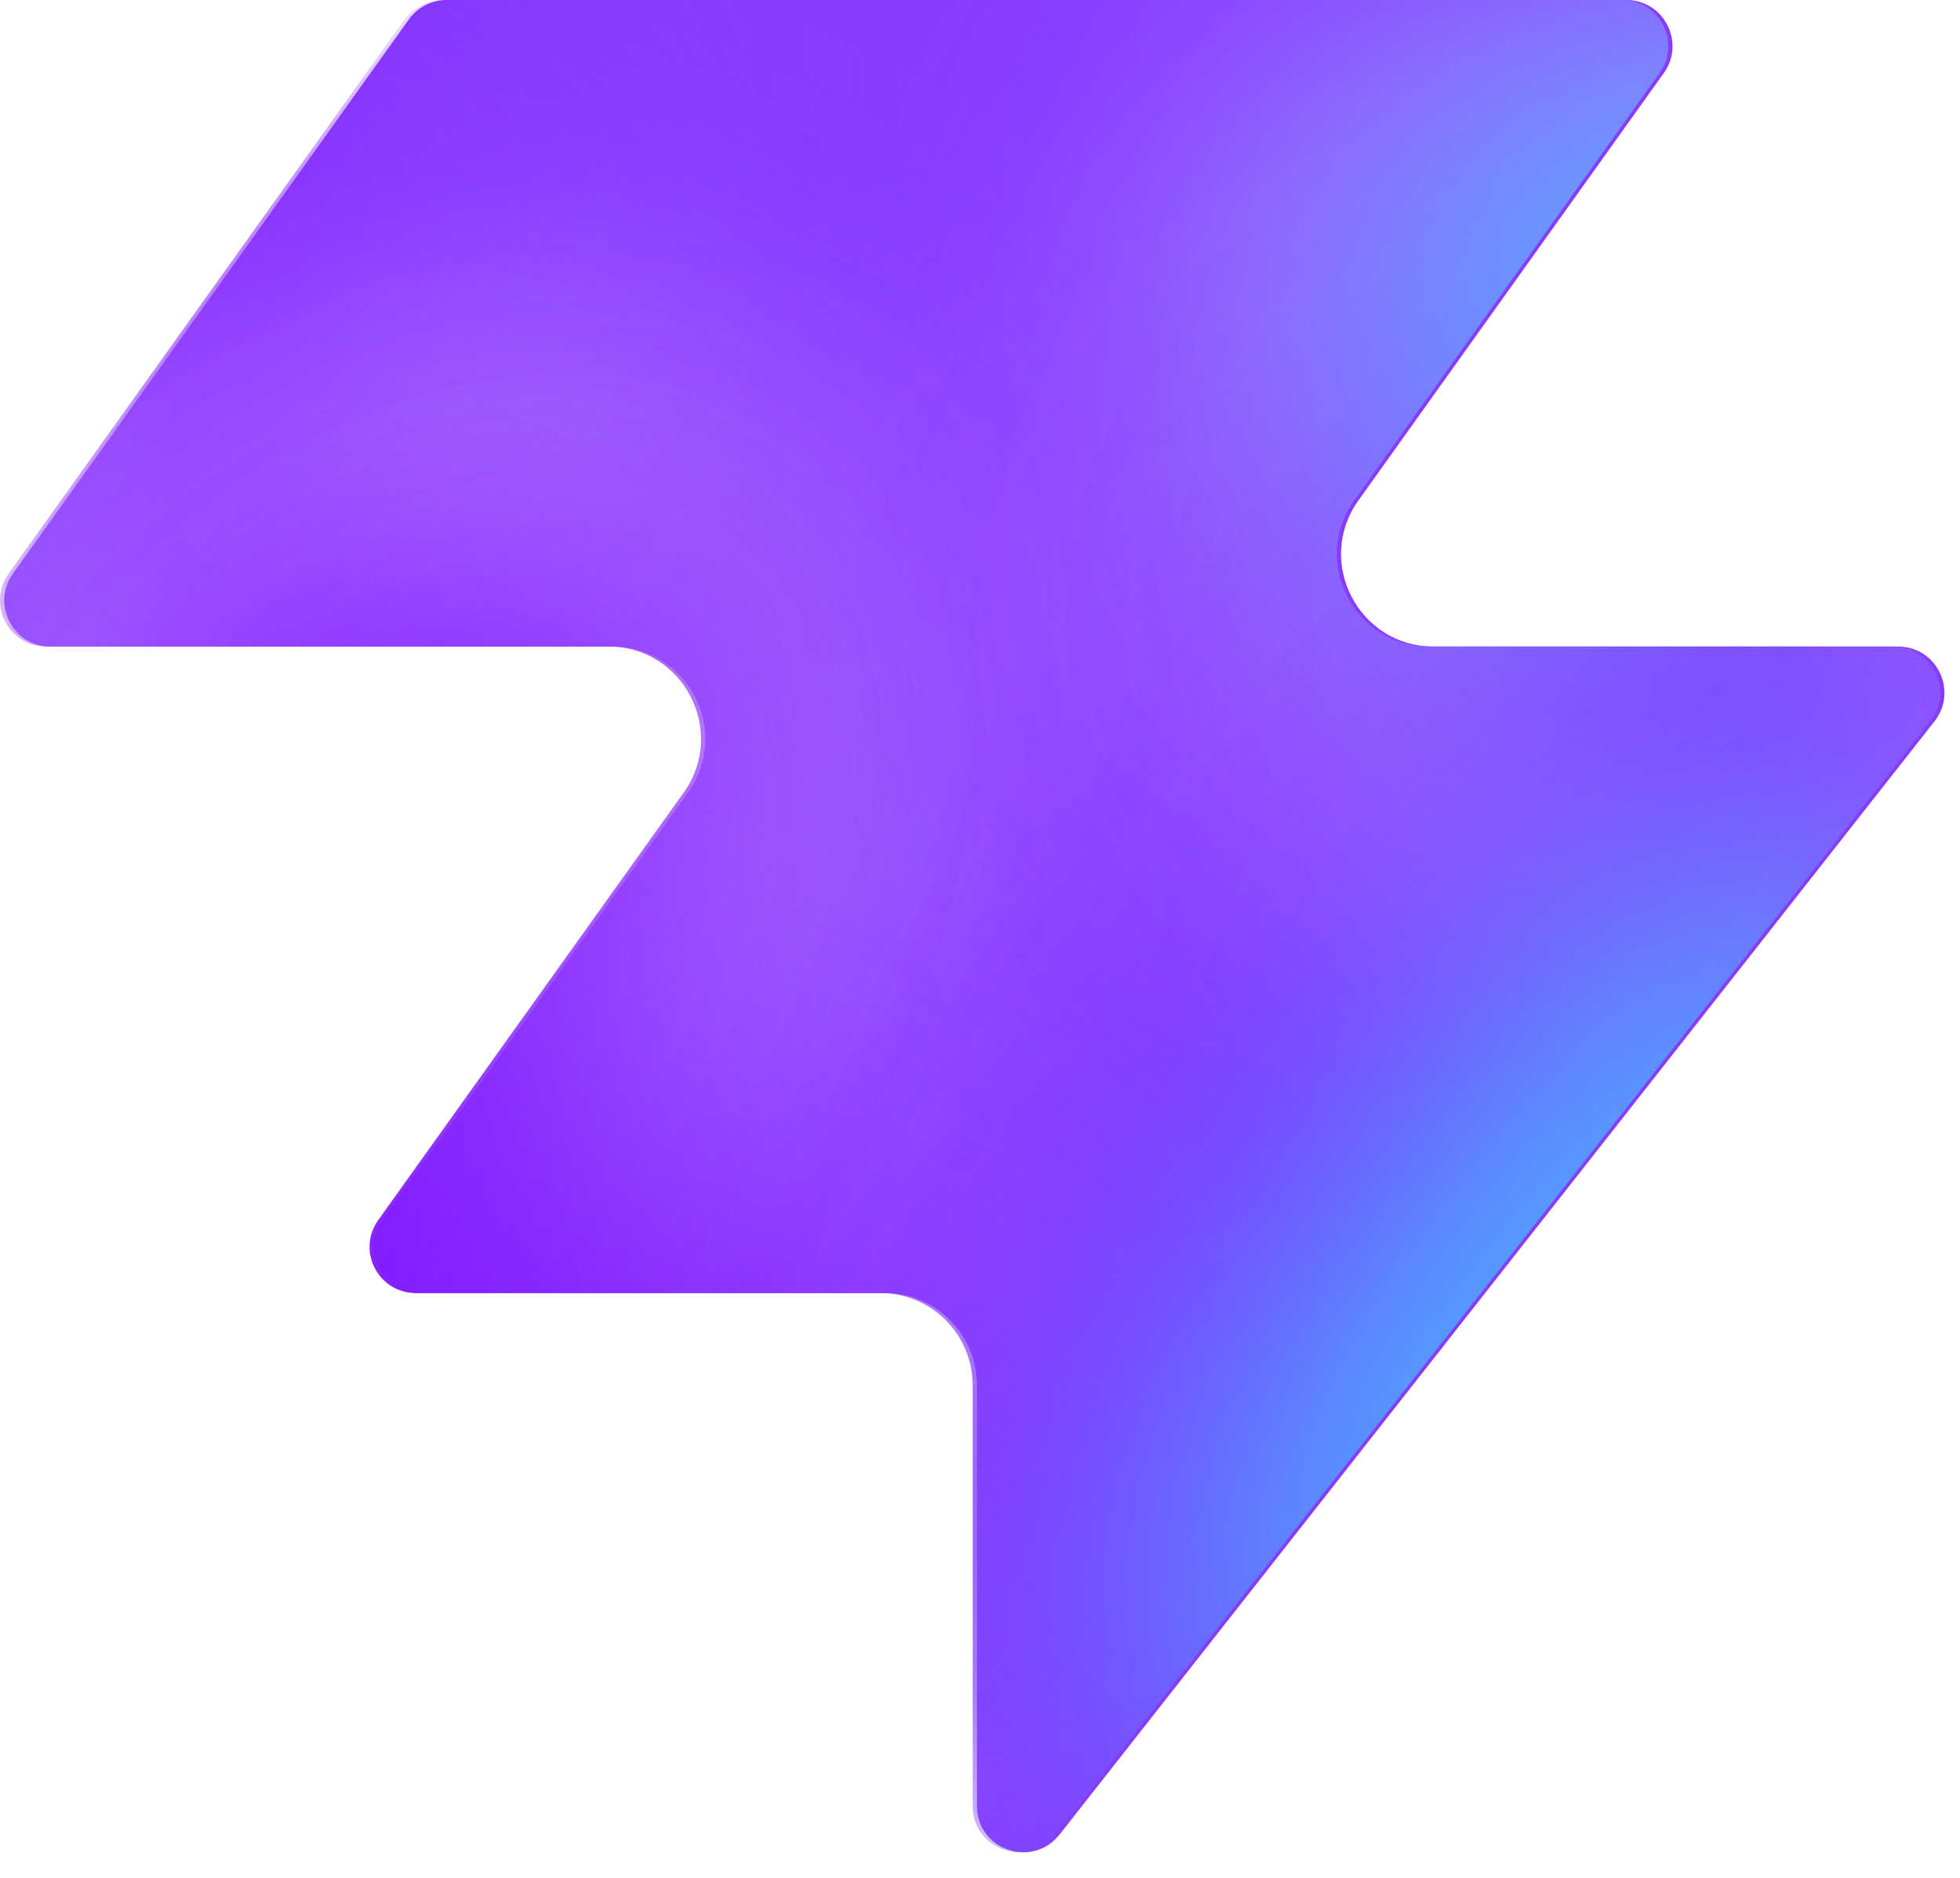
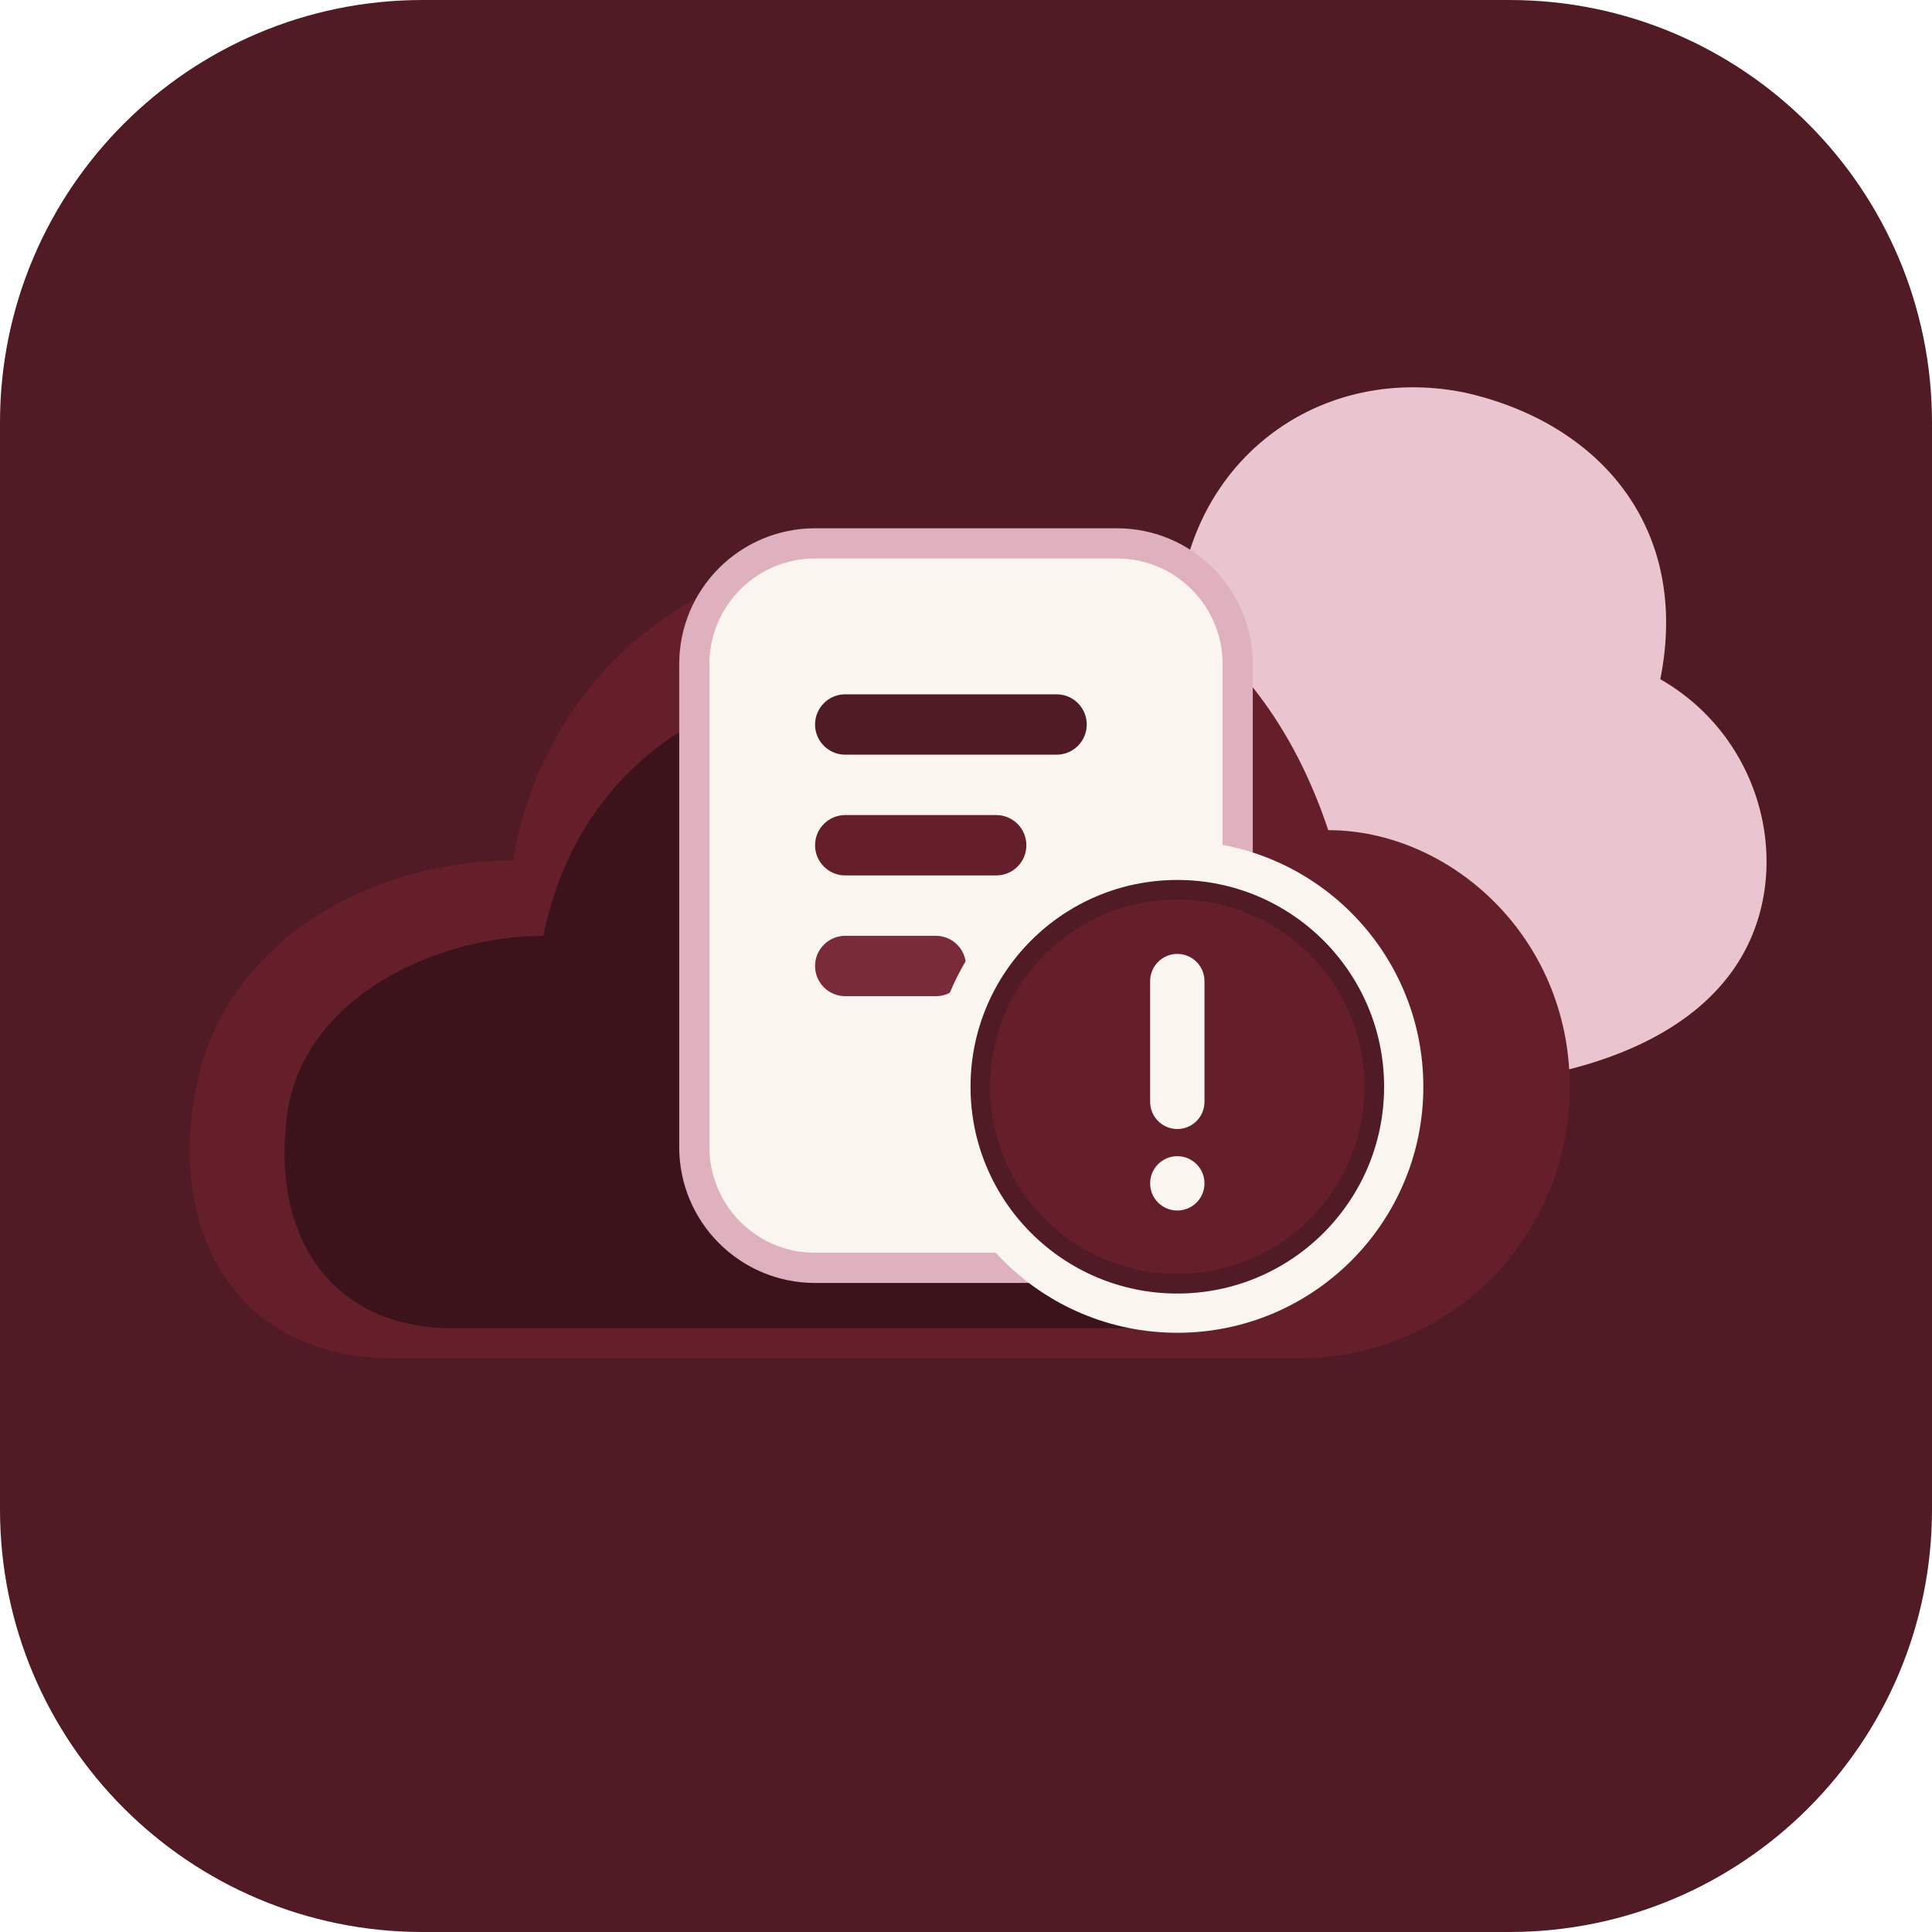
- <svg xmlns="http://www.w3.org/2000/svg" width="48" height="46" fill="none" viewBox="0 0 48 46">
-   <path fill="#863bff" d="M25.946 44.938c-.664.845-2.021.375-2.021-.698V33.937a2.26 2.26 0 0 0-2.262-2.262H10.287c-.92 0-1.456-1.04-.92-1.788l7.48-10.471c1.07-1.497 0-3.578-1.842-3.578H1.237c-.92 0-1.456-1.04-.92-1.788L10.013.474c.214-.297.556-.474.92-.474h28.894c.92 0 1.456 1.04.92 1.788l-7.48 10.471c-1.07 1.498 0 3.579 1.842 3.579h11.377c.943 0 1.473 1.088.89 1.83L25.947 44.94z" style="fill:#863bff;fill:color(display-p3 .525 .23 1);fill-opacity:1" />
-   <mask id="a" width="48" height="46" x="0" y="0" maskUnits="userSpaceOnUse" style="mask-type:alpha">
-     <path fill="#000" d="M25.842 44.938c-.664.844-2.021.375-2.021-.698V33.937a2.26 2.26 0 0 0-2.262-2.262H10.183c-.92 0-1.456-1.04-.92-1.788l7.48-10.471c1.07-1.498 0-3.579-1.842-3.579H1.133c-.92 0-1.456-1.04-.92-1.787L9.91.473c.214-.297.556-.474.92-.474h28.894c.92 0 1.456 1.04.92 1.788l-7.48 10.471c-1.07 1.498 0 3.578 1.842 3.578h11.377c.943 0 1.473 1.088.89 1.832L25.843 44.94z" style="fill:#000;fill-opacity:1" />
-   </mask>
-   <g mask="url(#a)">
-     <g filter="url(#b)">
-       <ellipse cx="5.508" cy="14.704" fill="#ede6ff" rx="5.508" ry="14.704" style="fill:#ede6ff;fill:color(display-p3 .927 .903 1);fill-opacity:1" transform="matrix(.00324 1 1 -.00324 -4.47 31.516)" />
-     </g>
-     <g filter="url(#c)">
-       <ellipse cx="10.399" cy="29.851" fill="#ede6ff" rx="10.399" ry="29.851" style="fill:#ede6ff;fill:color(display-p3 .927 .903 1);fill-opacity:1" transform="matrix(.00324 1 1 -.00324 -39.328 7.883)" />
-     </g>
-     <g filter="url(#d)">
-       <ellipse cx="5.508" cy="30.487" fill="#7e14ff" rx="5.508" ry="30.487" style="fill:#7e14ff;fill:color(display-p3 .492 .077 1);fill-opacity:1" transform="rotate(89.814 -25.913 -14.639)scale(1 -1)" />
-     </g>
-     <g filter="url(#e)">
-       <ellipse cx="5.508" cy="30.599" fill="#7e14ff" rx="5.508" ry="30.599" style="fill:#7e14ff;fill:color(display-p3 .492 .077 1);fill-opacity:1" transform="rotate(89.814 -32.644 -3.334)scale(1 -1)" />
-     </g>
-     <g filter="url(#f)">
-       <ellipse cx="5.508" cy="30.599" fill="#7e14ff" rx="5.508" ry="30.599" style="fill:#7e14ff;fill:color(display-p3 .492 .077 1);fill-opacity:1" transform="matrix(.00324 1 1 -.00324 -34.34 30.47)" />
-     </g>
-     <g filter="url(#g)">
-       <ellipse cx="14.072" cy="22.078" fill="#ede6ff" rx="14.072" ry="22.078" style="fill:#ede6ff;fill:color(display-p3 .927 .903 1);fill-opacity:1" transform="rotate(93.35 24.506 48.493)scale(-1 1)" />
-     </g>
-     <g filter="url(#h)">
-       <ellipse cx="3.47" cy="21.501" fill="#7e14ff" rx="3.47" ry="21.501" style="fill:#7e14ff;fill:color(display-p3 .492 .077 1);fill-opacity:1" transform="rotate(89.009 28.708 47.59)scale(-1 1)" />
-     </g>
-     <g filter="url(#i)">
-       <ellipse cx="3.47" cy="21.501" fill="#7e14ff" rx="3.47" ry="21.501" style="fill:#7e14ff;fill:color(display-p3 .492 .077 1);fill-opacity:1" transform="rotate(89.009 28.708 47.59)scale(-1 1)" />
-     </g>
-     <g filter="url(#j)">
-       <ellipse cx=".387" cy="8.972" fill="#7e14ff" rx="4.407" ry="29.108" style="fill:#7e14ff;fill:color(display-p3 .492 .077 1);fill-opacity:1" transform="rotate(39.51 .387 8.972)" />
-     </g>
-     <g filter="url(#k)">
-       <ellipse cx="47.523" cy="-6.092" fill="#7e14ff" rx="4.407" ry="29.108" style="fill:#7e14ff;fill:color(display-p3 .492 .077 1);fill-opacity:1" transform="rotate(37.892 47.523 -6.092)" />
-     </g>
-     <g filter="url(#l)">
-       <ellipse cx="41.412" cy="6.333" fill="#47bfff" rx="5.971" ry="9.665" style="fill:#47bfff;fill:color(display-p3 .28 .748 1);fill-opacity:1" transform="rotate(37.892 41.412 6.333)" />
-     </g>
-     <g filter="url(#m)">
-       <ellipse cx="-1.879" cy="38.332" fill="#7e14ff" rx="4.407" ry="29.108" style="fill:#7e14ff;fill:color(display-p3 .492 .077 1);fill-opacity:1" transform="rotate(37.892 -1.88 38.332)" />
-     </g>
-     <g filter="url(#n)">
-       <ellipse cx="-1.879" cy="38.332" fill="#7e14ff" rx="4.407" ry="29.108" style="fill:#7e14ff;fill:color(display-p3 .492 .077 1);fill-opacity:1" transform="rotate(37.892 -1.88 38.332)" />
-     </g>
-     <g filter="url(#o)">
-       <ellipse cx="35.651" cy="29.907" fill="#7e14ff" rx="4.407" ry="29.108" style="fill:#7e14ff;fill:color(display-p3 .492 .077 1);fill-opacity:1" transform="rotate(37.892 35.651 29.907)" />
-     </g>
-     <g filter="url(#p)">
-       <ellipse cx="38.418" cy="32.4" fill="#47bfff" rx="5.971" ry="15.297" style="fill:#47bfff;fill:color(display-p3 .28 .748 1);fill-opacity:1" transform="rotate(37.892 38.418 32.4)" />
-     </g>
-   </g>
-   <defs>
-     <filter id="b" width="60.045" height="41.654" x="-19.77" y="16.149" color-interpolation-filters="sRGB" filterUnits="userSpaceOnUse">
-       <feFlood flood-opacity="0" result="BackgroundImageFix" />
-       <feBlend in="SourceGraphic" in2="BackgroundImageFix" result="shape" />
-       <feGaussianBlur result="effect1_foregroundBlur_2002_17158" stdDeviation="7.659" />
-     </filter>
-     <filter id="c" width="90.34" height="51.437" x="-54.613" y="-7.533" color-interpolation-filters="sRGB" filterUnits="userSpaceOnUse">
-       <feFlood flood-opacity="0" result="BackgroundImageFix" />
-       <feBlend in="SourceGraphic" in2="BackgroundImageFix" result="shape" />
-       <feGaussianBlur result="effect1_foregroundBlur_2002_17158" stdDeviation="7.659" />
-     </filter>
-     <filter id="d" width="79.355" height="29.4" x="-49.64" y="2.03" color-interpolation-filters="sRGB" filterUnits="userSpaceOnUse">
-       <feFlood flood-opacity="0" result="BackgroundImageFix" />
-       <feBlend in="SourceGraphic" in2="BackgroundImageFix" result="shape" />
-       <feGaussianBlur result="effect1_foregroundBlur_2002_17158" stdDeviation="4.596" />
-     </filter>
-     <filter id="e" width="79.579" height="29.4" x="-45.045" y="20.029" color-interpolation-filters="sRGB" filterUnits="userSpaceOnUse">
-       <feFlood flood-opacity="0" result="BackgroundImageFix" />
-       <feBlend in="SourceGraphic" in2="BackgroundImageFix" result="shape" />
-       <feGaussianBlur result="effect1_foregroundBlur_2002_17158" stdDeviation="4.596" />
-     </filter>
-     <filter id="f" width="79.579" height="29.4" x="-43.513" y="21.178" color-interpolation-filters="sRGB" filterUnits="userSpaceOnUse">
-       <feFlood flood-opacity="0" result="BackgroundImageFix" />
-       <feBlend in="SourceGraphic" in2="BackgroundImageFix" result="shape" />
-       <feGaussianBlur result="effect1_foregroundBlur_2002_17158" stdDeviation="4.596" />
-     </filter>
-     <filter id="g" width="74.749" height="58.852" x="15.756" y="-17.901" color-interpolation-filters="sRGB" filterUnits="userSpaceOnUse">
-       <feFlood flood-opacity="0" result="BackgroundImageFix" />
-       <feBlend in="SourceGraphic" in2="BackgroundImageFix" result="shape" />
-       <feGaussianBlur result="effect1_foregroundBlur_2002_17158" stdDeviation="7.659" />
-     </filter>
-     <filter id="h" width="61.377" height="25.362" x="23.548" y="2.284" color-interpolation-filters="sRGB" filterUnits="userSpaceOnUse">
-       <feFlood flood-opacity="0" result="BackgroundImageFix" />
-       <feBlend in="SourceGraphic" in2="BackgroundImageFix" result="shape" />
-       <feGaussianBlur result="effect1_foregroundBlur_2002_17158" stdDeviation="4.596" />
-     </filter>
-     <filter id="i" width="61.377" height="25.362" x="23.548" y="2.284" color-interpolation-filters="sRGB" filterUnits="userSpaceOnUse">
-       <feFlood flood-opacity="0" result="BackgroundImageFix" />
-       <feBlend in="SourceGraphic" in2="BackgroundImageFix" result="shape" />
-       <feGaussianBlur result="effect1_foregroundBlur_2002_17158" stdDeviation="4.596" />
-     </filter>
-     <filter id="j" width="56.045" height="63.649" x="-27.636" y="-22.853" color-interpolation-filters="sRGB" filterUnits="userSpaceOnUse">
-       <feFlood flood-opacity="0" result="BackgroundImageFix" />
-       <feBlend in="SourceGraphic" in2="BackgroundImageFix" result="shape" />
-       <feGaussianBlur result="effect1_foregroundBlur_2002_17158" stdDeviation="4.596" />
-     </filter>
-     <filter id="k" width="54.814" height="64.646" x="20.116" y="-38.415" color-interpolation-filters="sRGB" filterUnits="userSpaceOnUse">
-       <feFlood flood-opacity="0" result="BackgroundImageFix" />
-       <feBlend in="SourceGraphic" in2="BackgroundImageFix" result="shape" />
-       <feGaussianBlur result="effect1_foregroundBlur_2002_17158" stdDeviation="4.596" />
-     </filter>
-     <filter id="l" width="33.541" height="35.313" x="24.641" y="-11.323" color-interpolation-filters="sRGB" filterUnits="userSpaceOnUse">
-       <feFlood flood-opacity="0" result="BackgroundImageFix" />
-       <feBlend in="SourceGraphic" in2="BackgroundImageFix" result="shape" />
-       <feGaussianBlur result="effect1_foregroundBlur_2002_17158" stdDeviation="4.596" />
-     </filter>
-     <filter id="m" width="54.814" height="64.646" x="-29.286" y="6.009" color-interpolation-filters="sRGB" filterUnits="userSpaceOnUse">
-       <feFlood flood-opacity="0" result="BackgroundImageFix" />
-       <feBlend in="SourceGraphic" in2="BackgroundImageFix" result="shape" />
-       <feGaussianBlur result="effect1_foregroundBlur_2002_17158" stdDeviation="4.596" />
-     </filter>
-     <filter id="n" width="54.814" height="64.646" x="-29.286" y="6.009" color-interpolation-filters="sRGB" filterUnits="userSpaceOnUse">
-       <feFlood flood-opacity="0" result="BackgroundImageFix" />
-       <feBlend in="SourceGraphic" in2="BackgroundImageFix" result="shape" />
-       <feGaussianBlur result="effect1_foregroundBlur_2002_17158" stdDeviation="4.596" />
-     </filter>
-     <filter id="o" width="54.814" height="64.646" x="8.244" y="-2.416" color-interpolation-filters="sRGB" filterUnits="userSpaceOnUse">
-       <feFlood flood-opacity="0" result="BackgroundImageFix" />
-       <feBlend in="SourceGraphic" in2="BackgroundImageFix" result="shape" />
-       <feGaussianBlur result="effect1_foregroundBlur_2002_17158" stdDeviation="4.596" />
-     </filter>
-     <filter id="p" width="39.409" height="43.623" x="18.713" y="10.588" color-interpolation-filters="sRGB" filterUnits="userSpaceOnUse">
-       <feFlood flood-opacity="0" result="BackgroundImageFix" />
-       <feBlend in="SourceGraphic" in2="BackgroundImageFix" result="shape" />
-       <feGaussianBlur result="effect1_foregroundBlur_2002_17158" stdDeviation="4.596" />
-     </filter>
-   </defs>
+ <svg xmlns="http://www.w3.org/2000/svg" viewBox="0 0 64 64" fill="none">
+   <rect width="64" height="64" rx="14" fill="#501B24" />
+   <path d="M39 21c0-5.5 4.5-9 9.5-8 4.5 1 7.5 4.5 6.5 9.5 3.5 2 4.5 6.5 2.5 9.5-2 3-6.5 4-10.5 4h-8z" fill="#EAC4CF" />
+   <path d="M13 45c-5 0-7.5-4-6.5-9s6-7.5 10.5-7.5c1-6 6-10.5 13.5-10.5 7 0 11.5 3.5 13.5 9.5 4 0 8 3.5 8 8.5 0 5-4 9-9 9z" fill="#651F2B" />
+   <path d="M15 44c-4 0-6-3-5.5-7s5-6 8.5-6c1-5 5-8.5 11-8.5 6 0 9.5 3 11 7 3.5 0 6.5 3 6.5 7 0 4-3 7.5-7.5 7.5z" fill="#3D131B" />
+   <rect x="23" y="18" width="18" height="24" rx="4" fill="#FAF5EE" stroke="#DFB0BD" stroke-width="1" />
+   <rect x="27" y="23" width="9" height="2" rx="1" fill="#501B24" />
+   <rect x="27" y="27" width="7" height="2" rx="1" fill="#651F2B" />
+   <rect x="27" y="31" width="5" height="2" rx="1" fill="#7A2B39" />
+   <circle cx="39" cy="36" r="7.5" fill="#501B24" stroke="#FAF5EE" stroke-width="1.3" />
+   <circle cx="39" cy="36" r="6.2" fill="#651F2B" />
+   <path d="M39 32.5v4" stroke="#FAF5EE" stroke-width="1.8" stroke-linecap="round" />
+   <circle cx="39" cy="39.2" r="0.9" fill="#FAF5EE" />
</svg>
